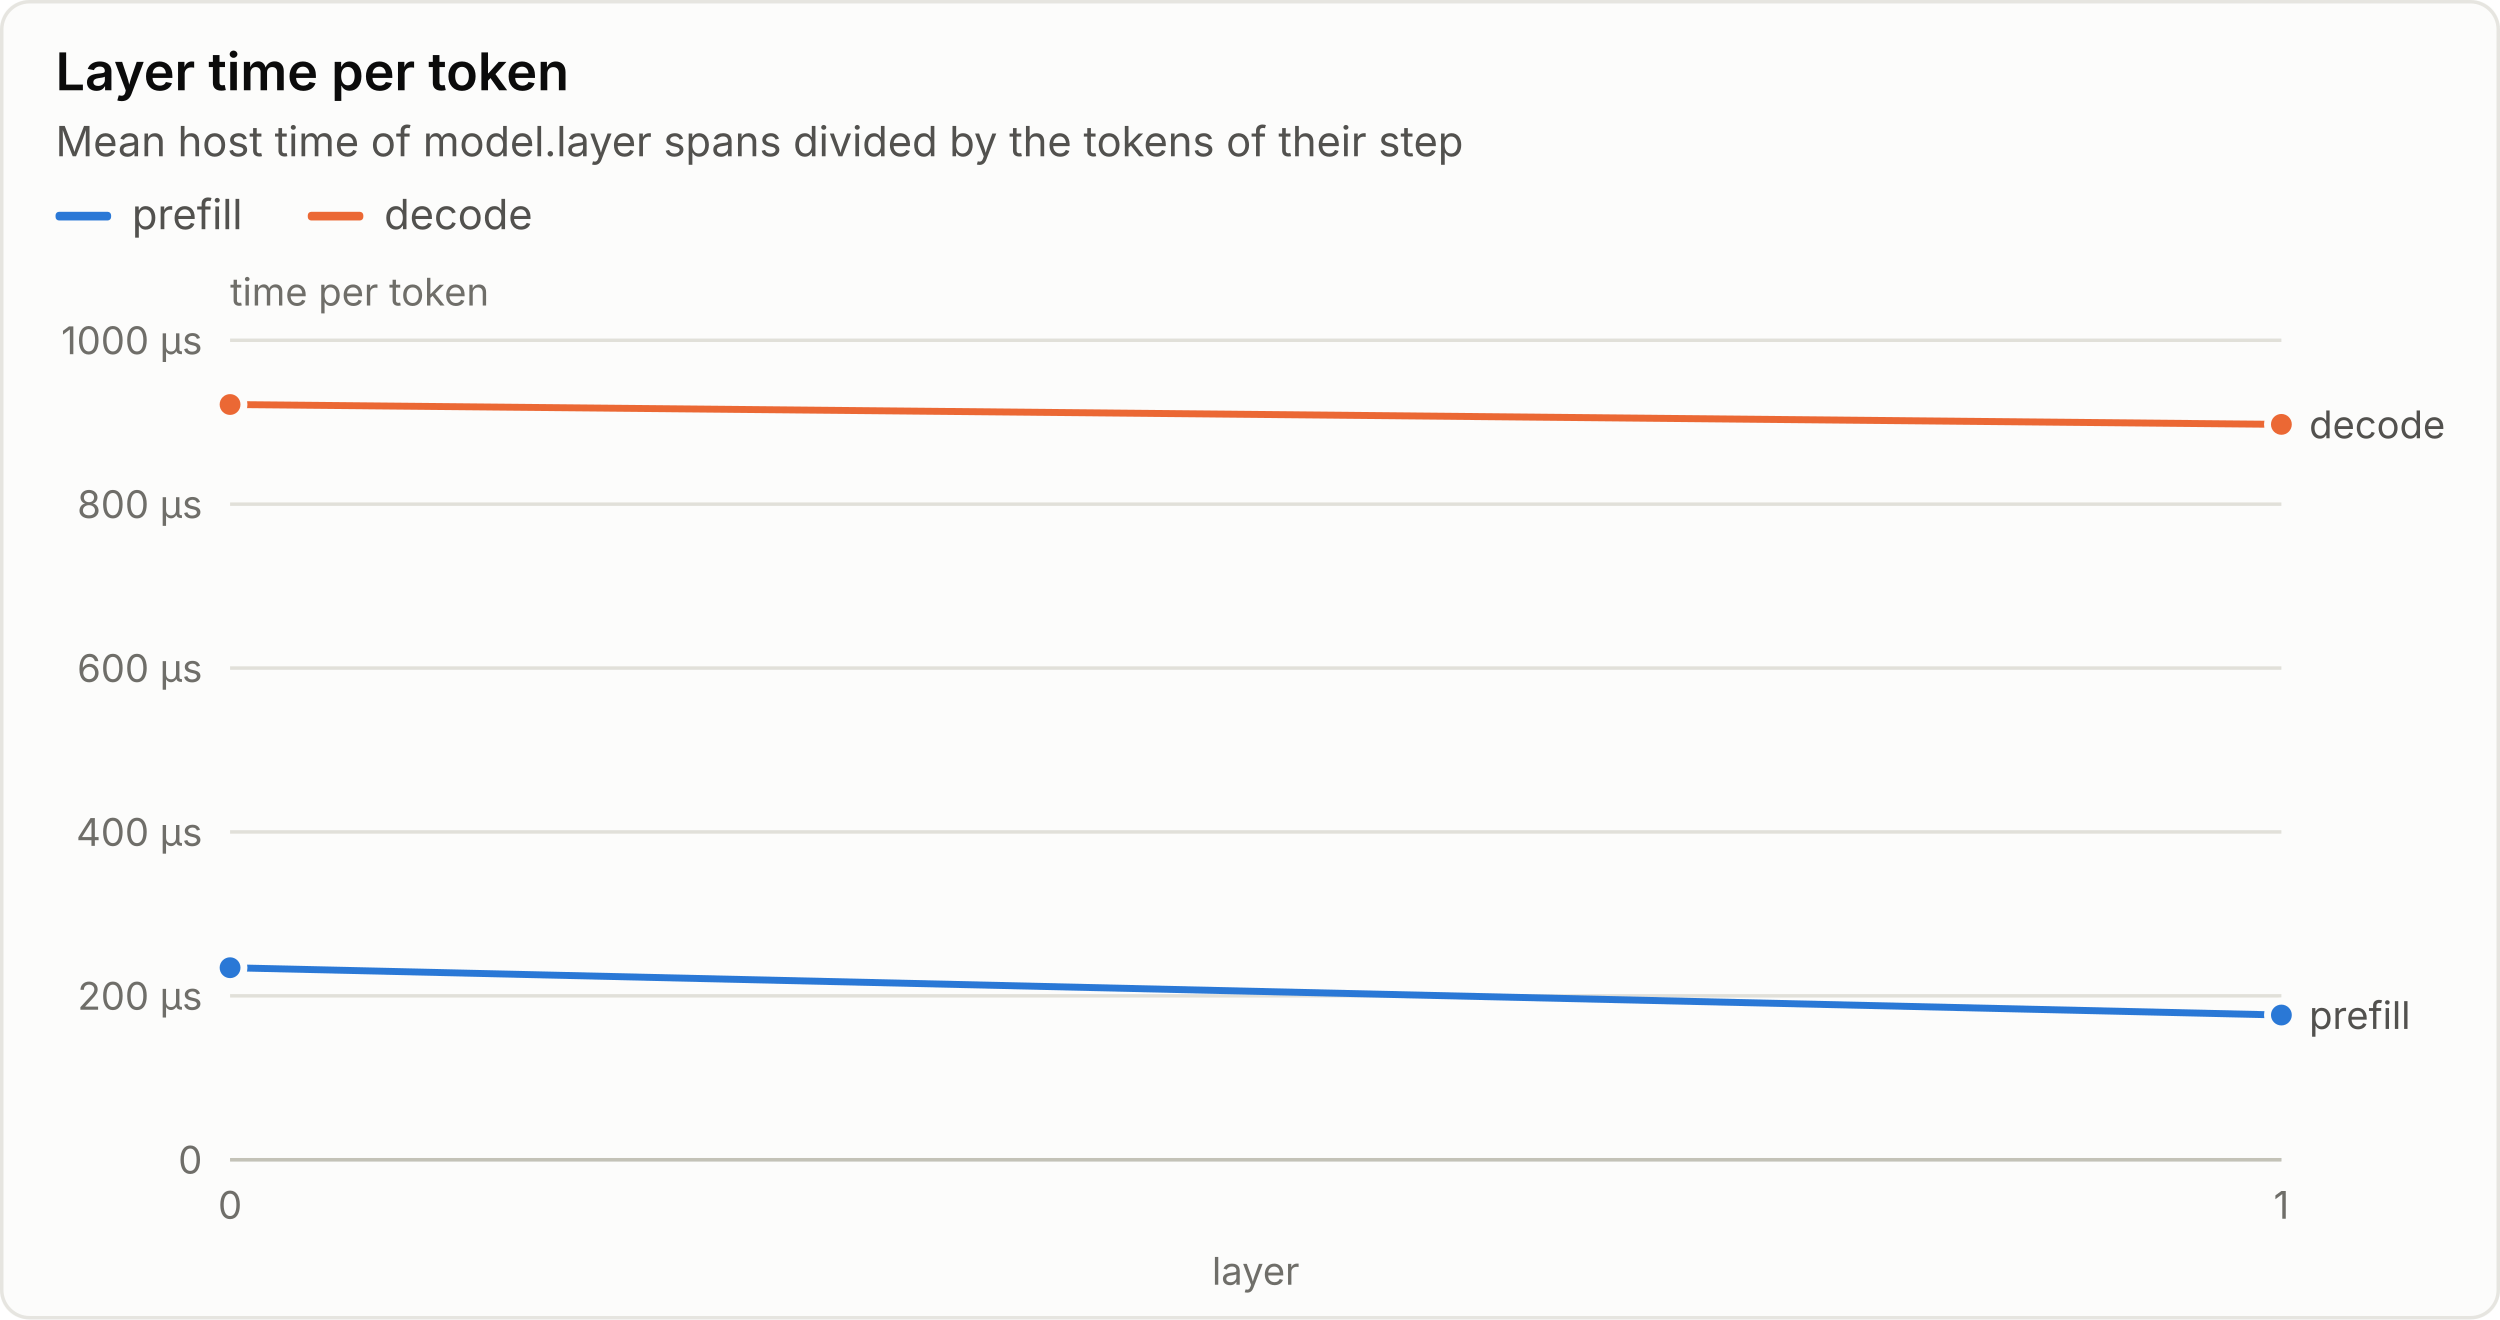
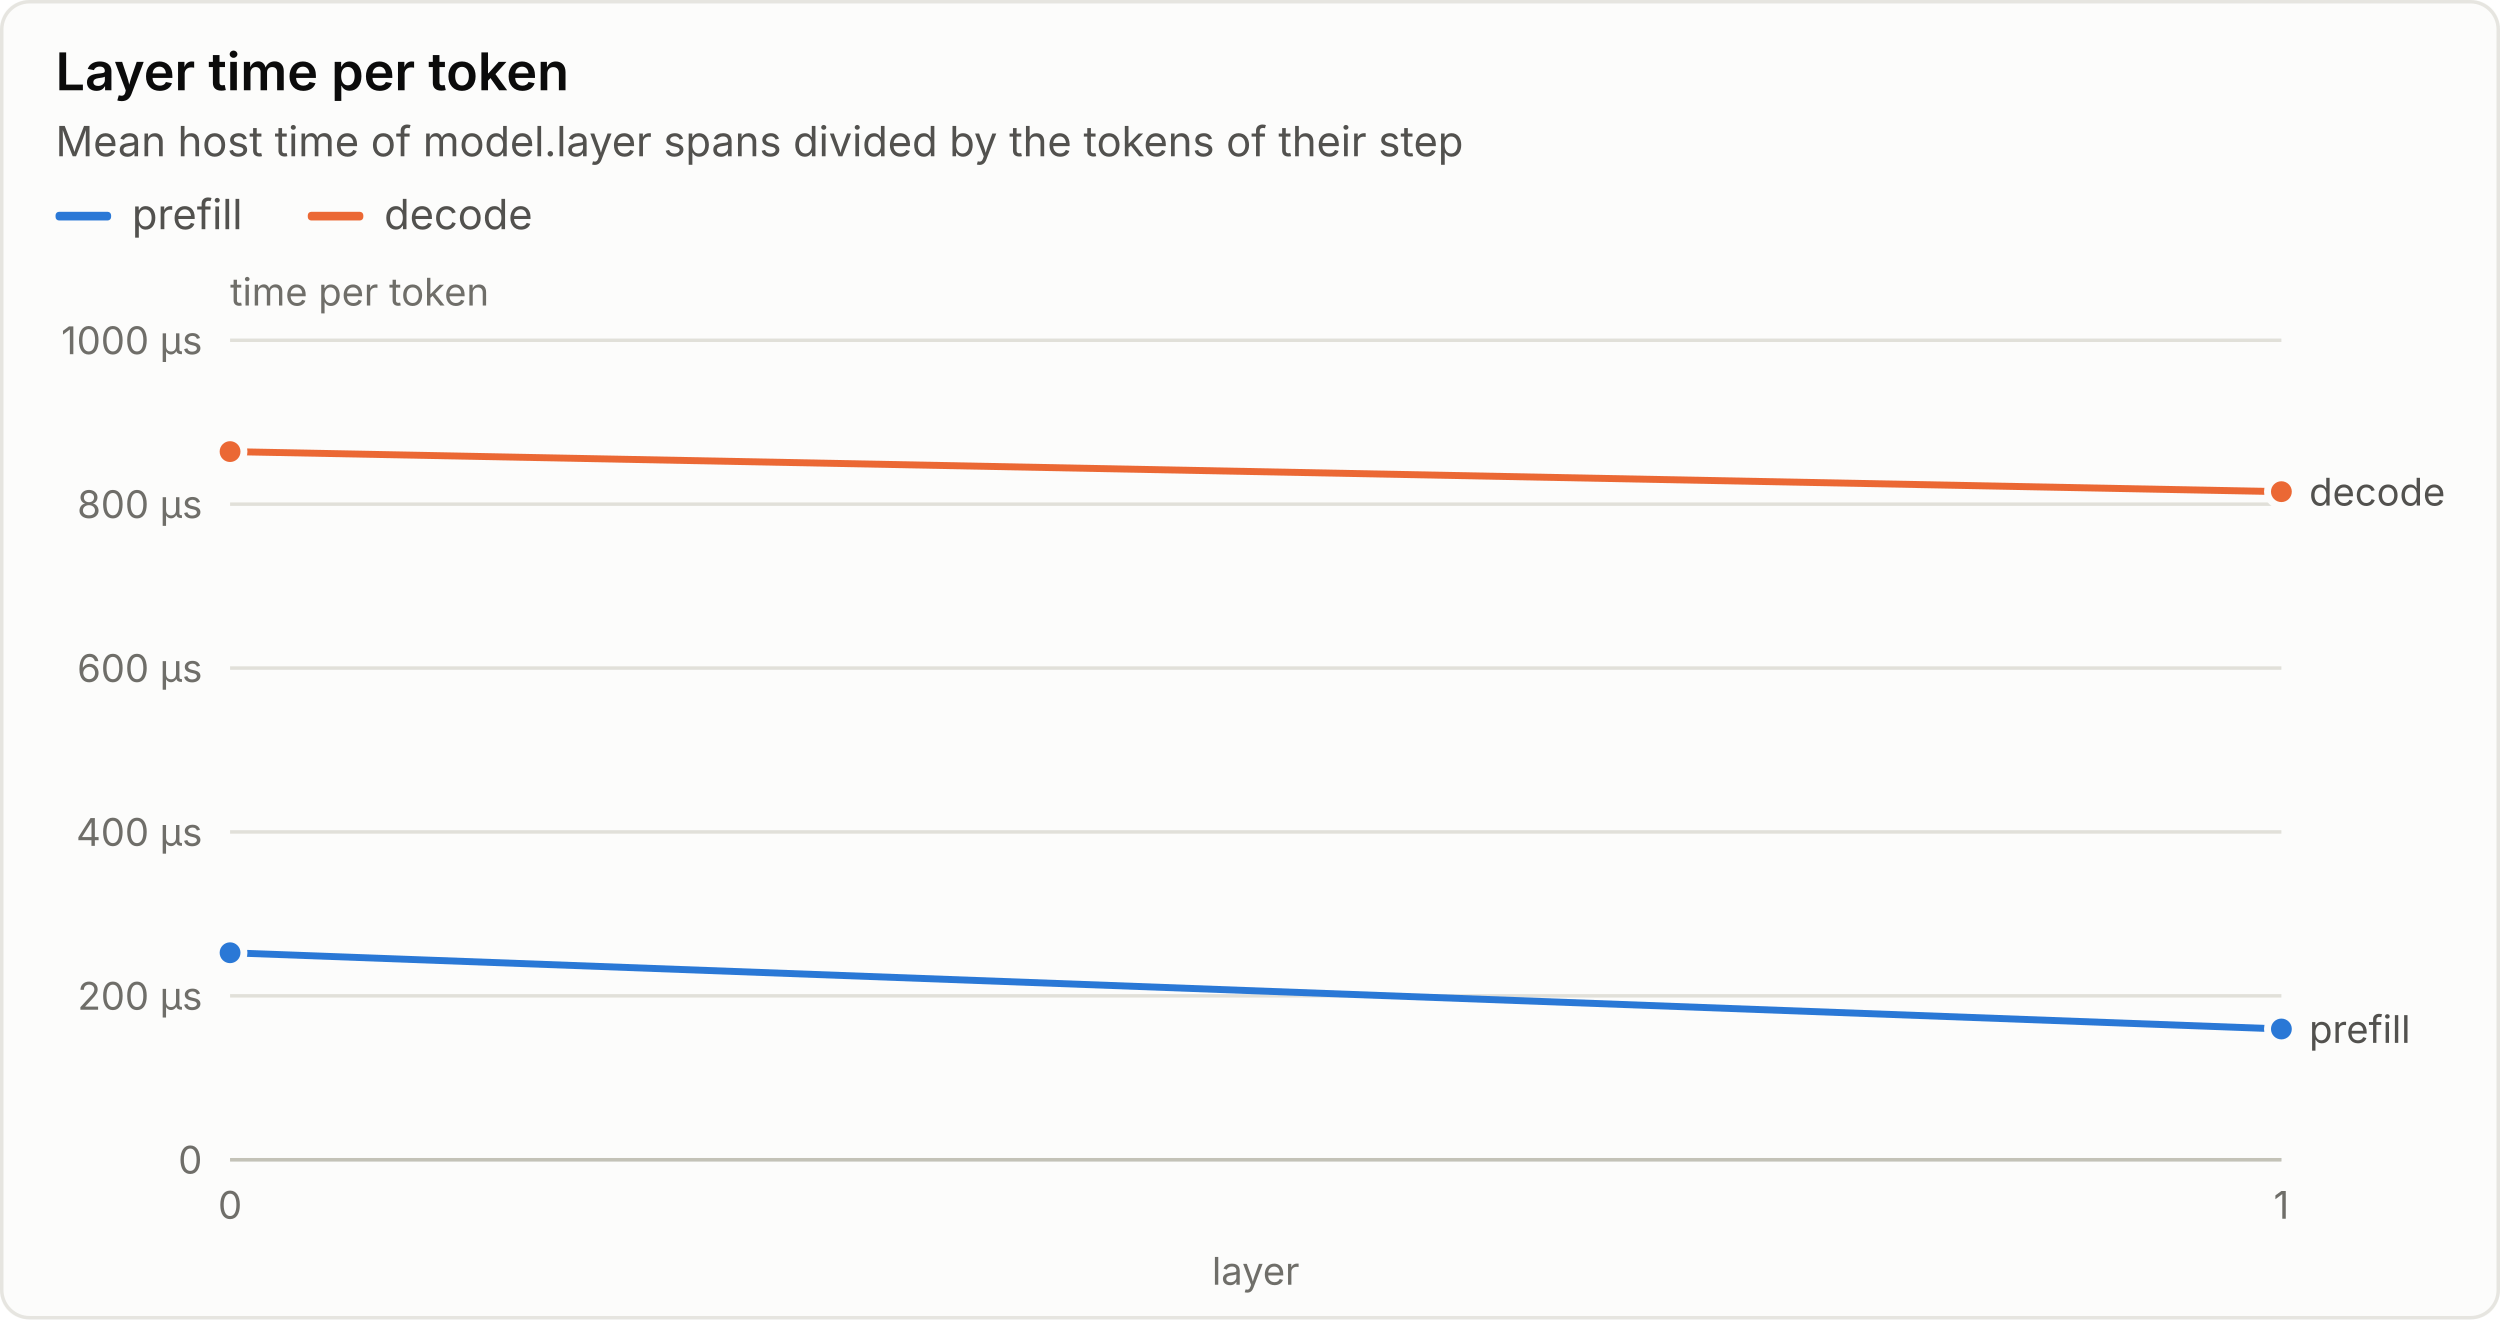
<svg xmlns="http://www.w3.org/2000/svg" width="720" height="380" viewBox="0 0 720 380" role="img" aria-labelledby="inference-layer_time-title inference-layer_time-desc">
  <style>text{font-family:system-ui,-apple-system,'Segoe UI',sans-serif}.line{fill:none;stroke-width:2;stroke-linejoin:round;stroke-linecap:round}.bg{fill:#fcfcfb}.frame{fill:none;stroke:#e6e5e0}.t1{fill:#0b0b0b}.t2{fill:#52514e}.t3{fill:#6f6e69}.grid{stroke:#e1e0d9}.axis{stroke:#c3c2b7}.ref{stroke:#52514e}.band{fill:#f0efec}.ring{stroke:#fcfcfb}.gap{stroke:#fcfcfb}.qx{fill:#f0efec}.qz{fill:#fcfcfb;stroke:#52514e}.emph{stroke:#52514e}.fn{fill:#a3a29c}.sn{stroke:#a3a29c}.f0{fill:#2a78d6}.s0{stroke:#2a78d6}.f1{fill:#eb6834}.s1{stroke:#eb6834}.f2{fill:#1baf7a}.s2{stroke:#1baf7a}.f3{fill:#eda100}.s3{stroke:#eda100}.f4{fill:#e87ba4}.s4{stroke:#e87ba4}.f5{fill:#008300}.s5{stroke:#008300}.f6{fill:#6250d6}.s6{stroke:#6250d6}.f7{fill:#e34948}.s7{stroke:#e34948}.q0{fill:#cde2fb}.q1{fill:#b7d3f6}.q2{fill:#9ec5f4}.q3{fill:#86b6ef}.q4{fill:#6da7ec}.q5{fill:#5598e7}.q6{fill:#3987e5}.q7{fill:#2a78d6}.q8{fill:#256abf}.q9{fill:#1c5cab}.q10{fill:#184f95}.q11{fill:#104281}.q12{fill:#0d366b}.fgood{fill:#0ca30c}.sgood{stroke:#0ca30c}.fwarn{fill:#fab219}.swarn{stroke:#fab219}.fserious{fill:#ec835a}.sserious{stroke:#ec835a}.fcrit{fill:#d03b3b}.scrit{stroke:#d03b3b}@media (prefers-color-scheme:dark){.bg{fill:#1a1a19}.frame{fill:none;stroke:#2c2c2a}.t1{fill:#f0efec}.t2{fill:#c3c2b7}.t3{fill:#898781}.grid{stroke:#2c2c2a}.axis{stroke:#383835}.ref{stroke:#c3c2b7}.band{fill:#242423}.ring{stroke:#1a1a19}.gap{stroke:#1a1a19}.qx{fill:#242423}.qz{fill:#1a1a19;stroke:#c3c2b7}.emph{stroke:#c3c2b7}.fn{fill:#6f6e69}.sn{stroke:#6f6e69}.f0{fill:#3987e5}.s0{stroke:#3987e5}.f1{fill:#d95926}.s1{stroke:#d95926}.f2{fill:#199e70}.s2{stroke:#199e70}.f3{fill:#c98500}.s3{stroke:#c98500}.f4{fill:#d55181}.s4{stroke:#d55181}.f5{fill:#008300}.s5{stroke:#008300}.f6{fill:#9085e9}.s6{stroke:#9085e9}.f7{fill:#e66767}.s7{stroke:#e66767}.q0{fill:#0d366b}.q1{fill:#104281}.q2{fill:#184f95}.q3{fill:#1c5cab}.q4{fill:#256abf}.q5{fill:#2a78d6}.q6{fill:#3987e5}.q7{fill:#5598e7}.q8{fill:#6da7ec}.q9{fill:#86b6ef}.q10{fill:#9ec5f4}.q11{fill:#b7d3f6}.q12{fill:#cde2fb}}</style>
  <rect class="bg" x="0" y="0" width="720" height="380" rx="8" />
  <rect class="frame" x="0.5" y="0.5" width="719" height="379" rx="8" />
  <text class="t1" x="16" y="26" font-size="15" font-weight="600">Layer time per token</text>
  <text class="t2" x="16" y="45" font-size="12">Mean host time of model.layer spans divided by the tokens of their step</text>
  <rect class="f0" x="16" y="61" width="16" height="2.5" rx="1" />
  <text class="t2" x="38" y="66" font-size="12">prefill</text>
  <rect class="f1" x="88.64" y="61" width="16" height="2.5" rx="1" />
  <text class="t2" x="110.64" y="66" font-size="12">decode</text>
  <line class="grid" x1="66.26" y1="334" x2="657.04" y2="334" stroke-width="1" />
  <text class="t3" x="58.26" y="338" font-size="11" text-anchor="end">0</text>
  <line class="grid" x1="66.26" y1="286.8" x2="657.04" y2="286.8" stroke-width="1" />
  <text class="t3" x="58.26" y="290.8" font-size="11" text-anchor="end">200 µs</text>
  <line class="grid" x1="66.26" y1="239.6" x2="657.04" y2="239.6" stroke-width="1" />
  <text class="t3" x="58.26" y="243.6" font-size="11" text-anchor="end">400 µs</text>
  <line class="grid" x1="66.26" y1="192.4" x2="657.04" y2="192.4" stroke-width="1" />
  <text class="t3" x="58.26" y="196.4" font-size="11" text-anchor="end">600 µs</text>
  <line class="grid" x1="66.26" y1="145.2" x2="657.04" y2="145.2" stroke-width="1" />
  <text class="t3" x="58.26" y="149.2" font-size="11" text-anchor="end">800 µs</text>
  <line class="grid" x1="66.26" y1="98" x2="657.04" y2="98" stroke-width="1" />
  <text class="t3" x="58.26" y="102" font-size="11" text-anchor="end">1000 µs</text>
  <text class="t3" x="66.26" y="351" font-size="11" text-anchor="middle">0</text>
  <text class="t3" x="657.04" y="351" font-size="11" text-anchor="middle">1</text>
  <line class="axis" x1="66.26" y1="334" x2="657.04" y2="334" stroke-width="1" />
  <text class="t3" x="66.26" y="88" font-size="11" text-anchor="start">time per token</text>
  <text class="t3" x="361.65" y="370" font-size="11" text-anchor="middle">layer</text>
-   <path class="line s0" d="M66.26 278.7 L657.04 292.33" />
-   <path class="line s1" d="M66.26 116.5 L657.04 122.22" />
-   <circle class="f0 ring" cx="66.26" cy="278.7" r="4" stroke-width="2" />
-   <circle class="f0 ring" cx="657.04" cy="292.33" r="4" stroke-width="2" />
-   <circle class="f1 ring" cx="66.26" cy="116.5" r="4" stroke-width="2" />
-   <circle class="f1 ring" cx="657.04" cy="122.22" r="4" stroke-width="2" />
-   <text class="t2" x="665.04" y="296.33" font-size="11">prefill</text>
-   <text class="t2" x="665.04" y="126.22" font-size="11">decode</text>
+   <path class="line s0" d="M66.26 274.39 L657.04 296.35" />
+   <path class="line s1" d="M66.26 130.06 L657.04 141.6" />
+   <circle class="f0 ring" cx="66.26" cy="274.39" r="4" stroke-width="2" />
+   <circle class="f0 ring" cx="657.04" cy="296.35" r="4" stroke-width="2" />
+   <circle class="f1 ring" cx="66.26" cy="130.06" r="4" stroke-width="2" />
+   <circle class="f1 ring" cx="657.04" cy="141.6" r="4" stroke-width="2" />
+   <text class="t2" x="665.04" y="300.35" font-size="11">prefill</text>
+   <text class="t2" x="665.04" y="145.6" font-size="11">decode</text>
</svg>
